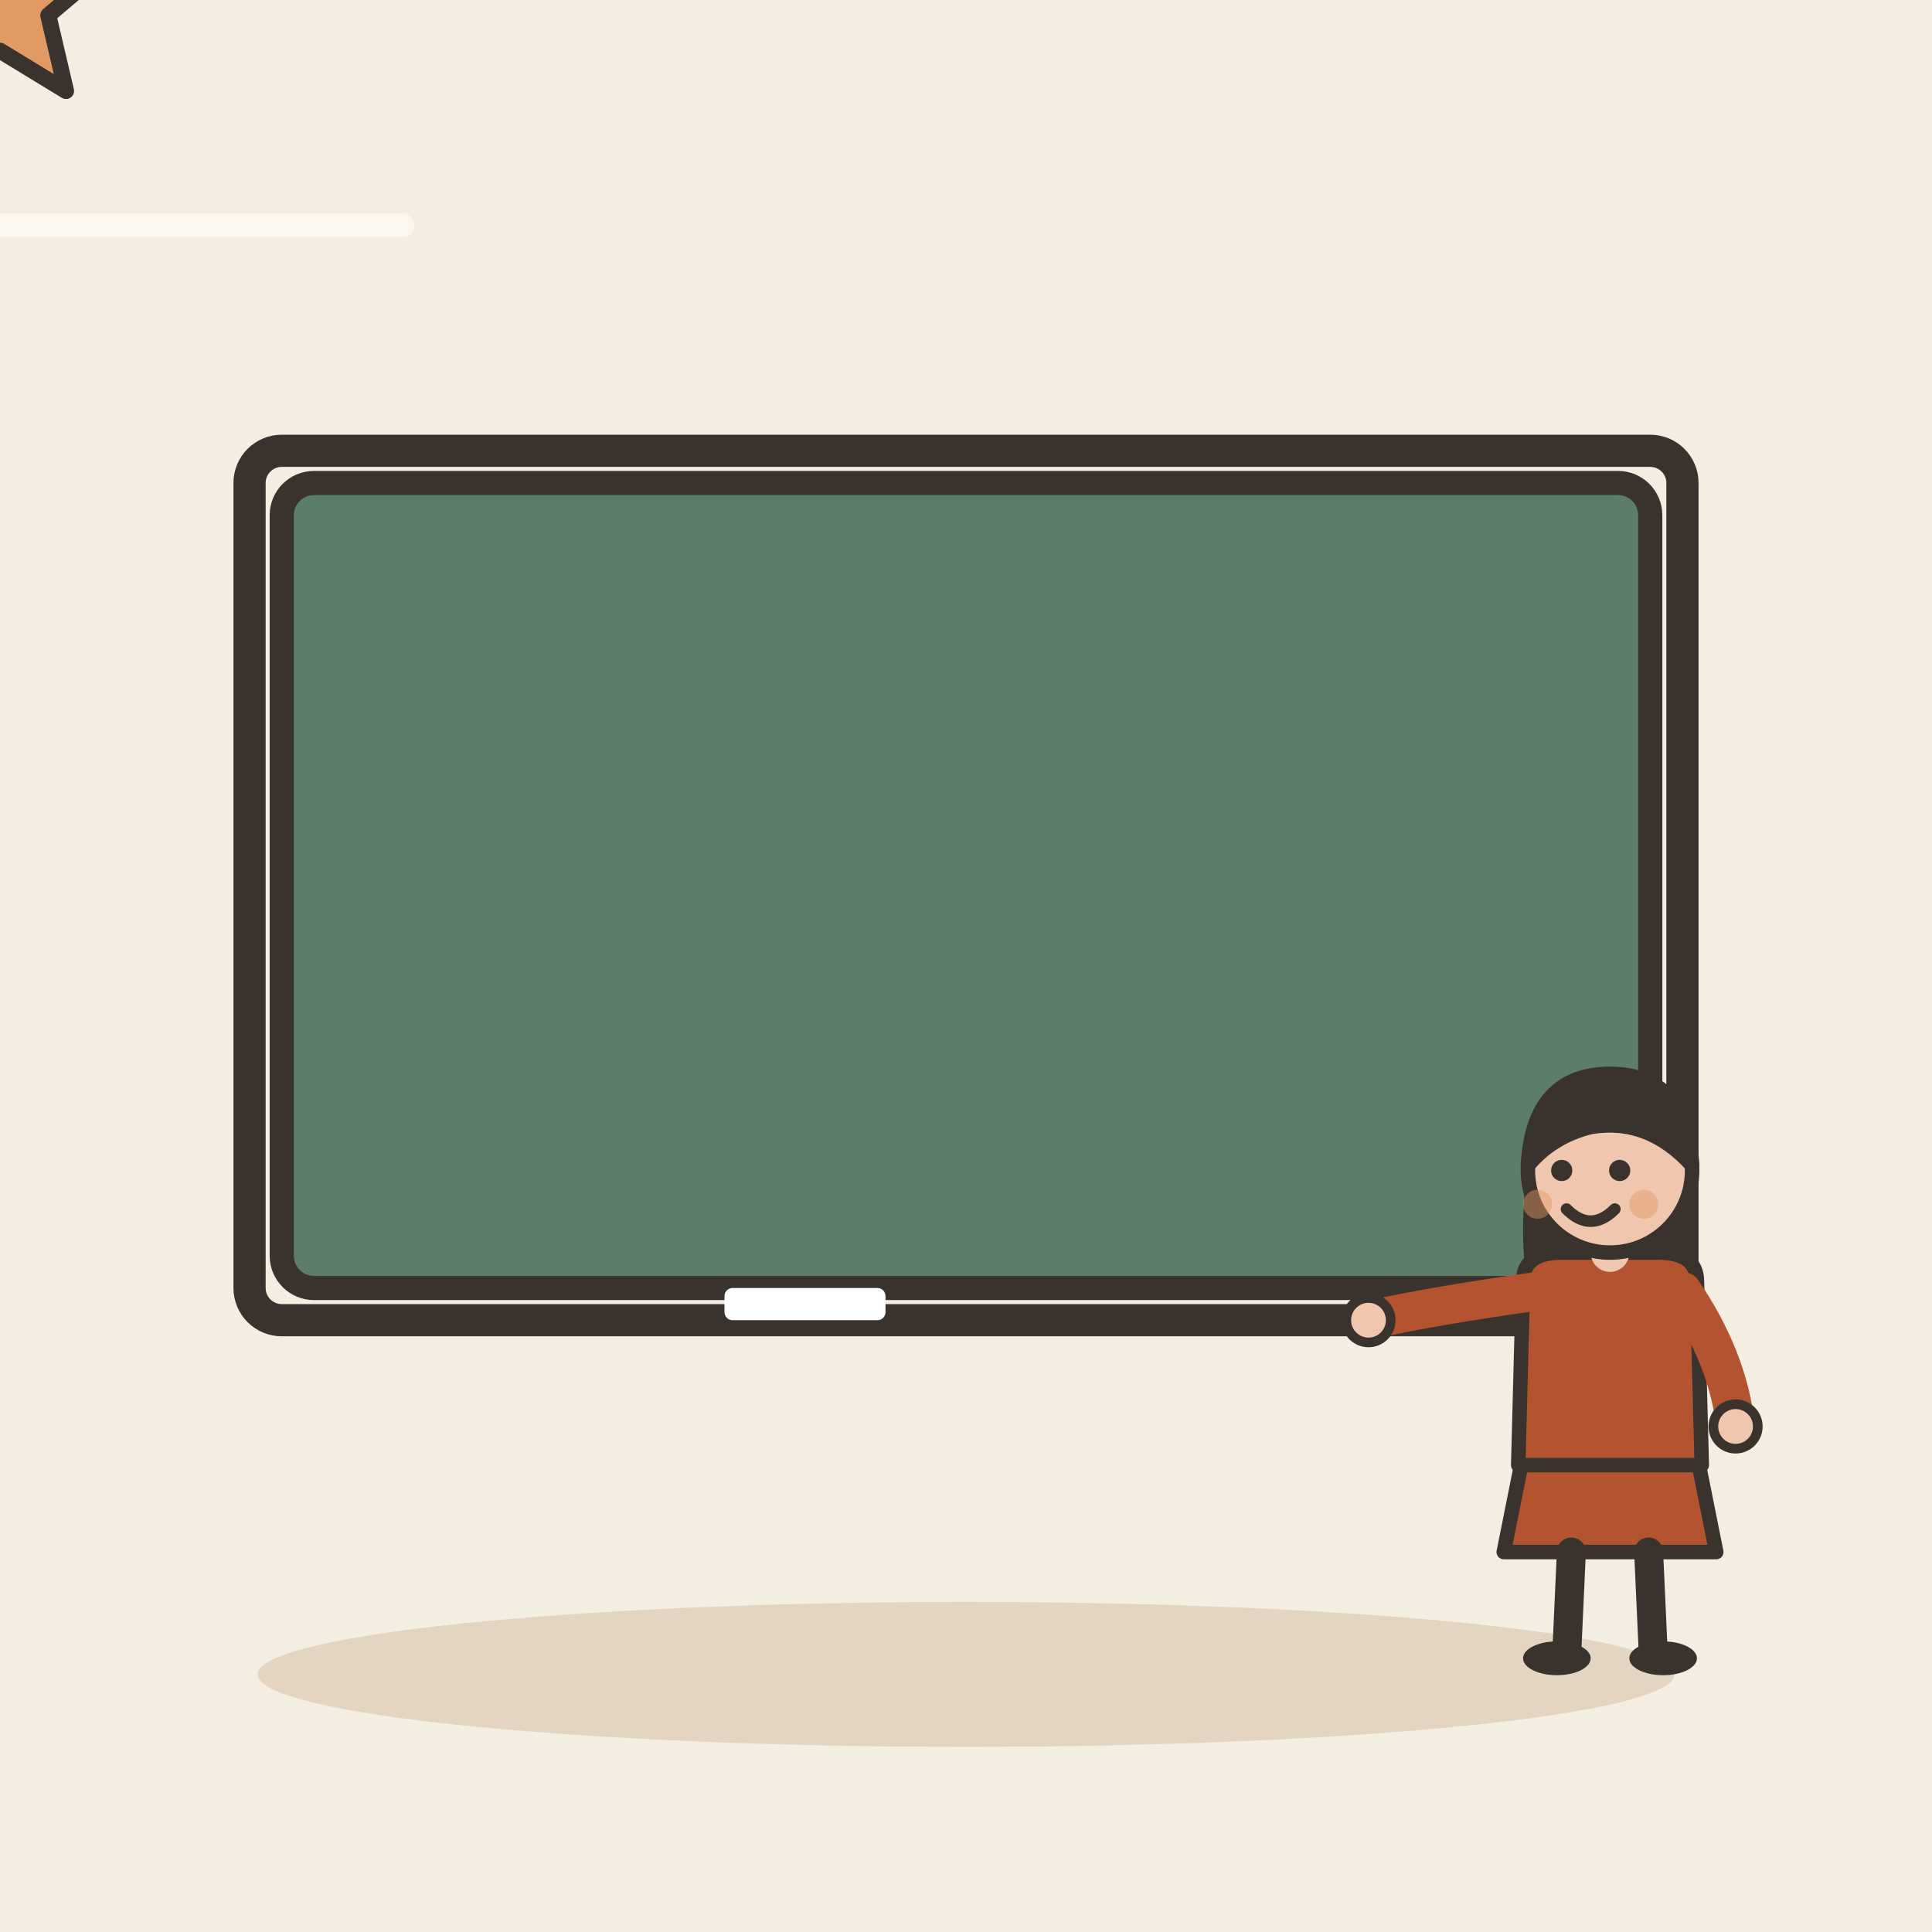
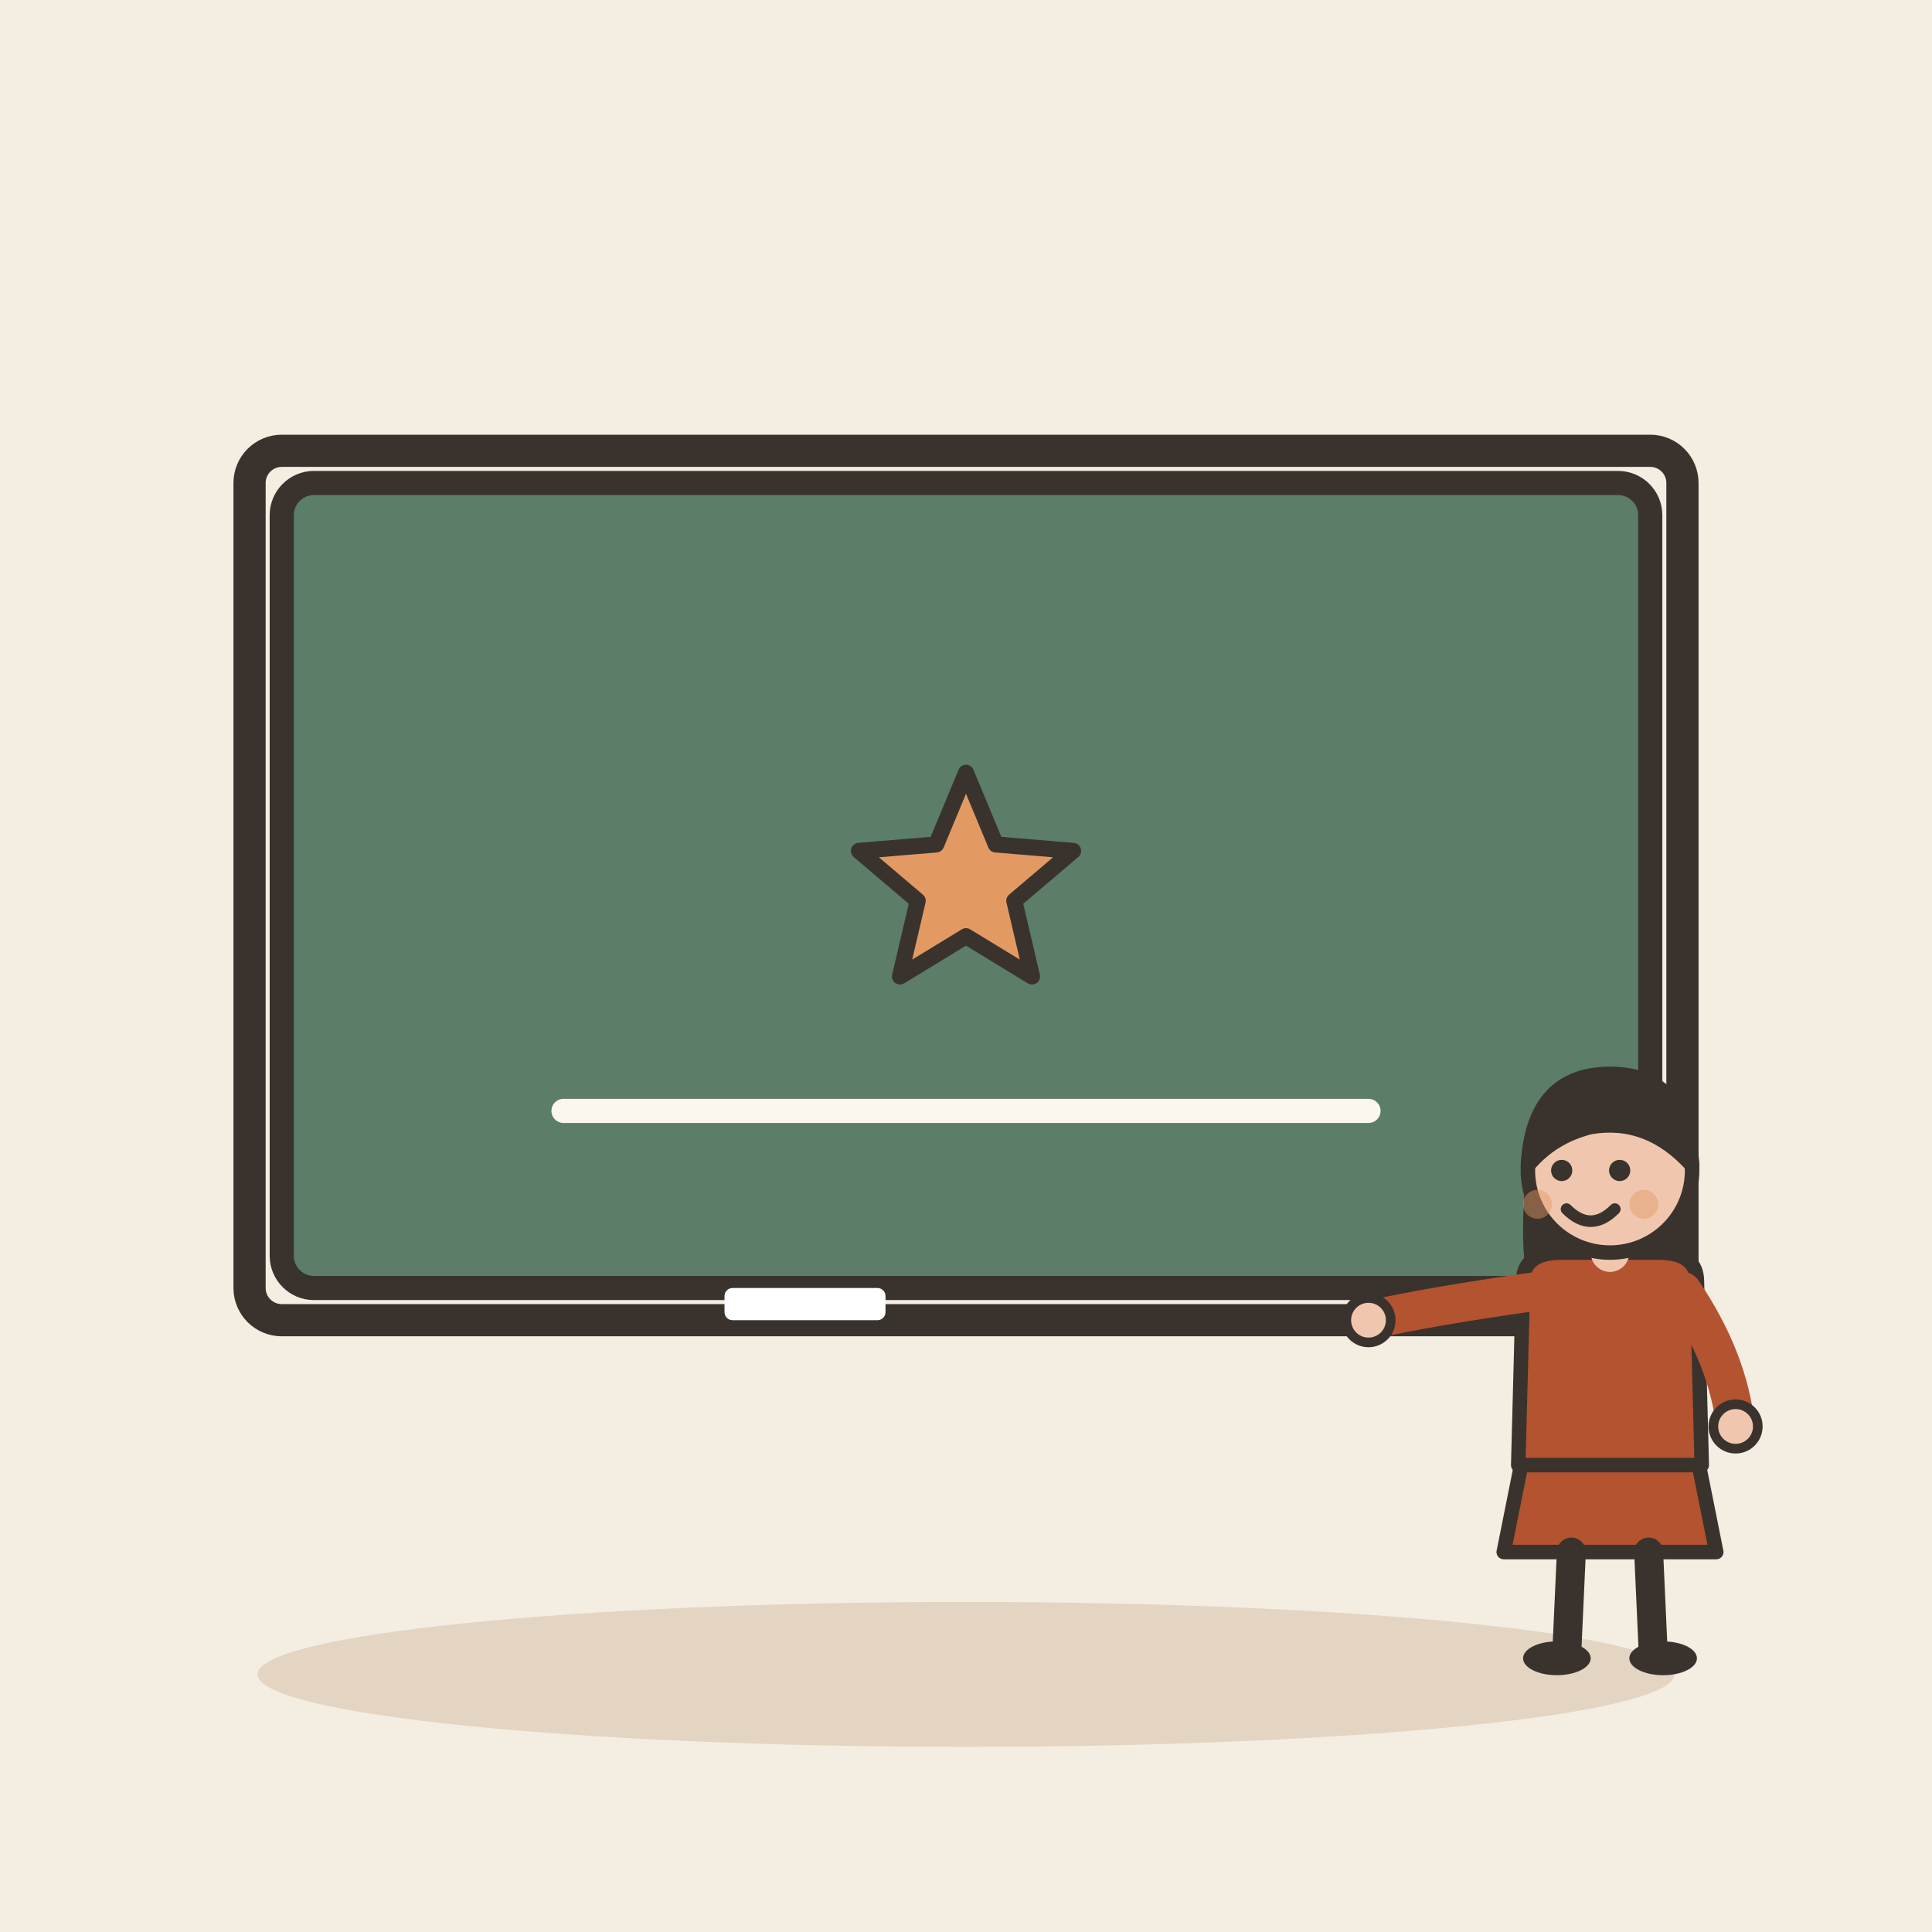
<svg xmlns="http://www.w3.org/2000/svg" viewBox="0 0 240 240" data-style="editorial">
  <rect width="240" height="240" fill="#F4EDE2" />
  <ellipse cx="120" cy="208" rx="88" ry="9" fill="#E3D5C1" />
  <rect x="35" y="60" width="170" height="100" rx="4" fill="#5C7D68" stroke="#3A332D" stroke-width="3" stroke-linecap="round" stroke-linejoin="round" />
  <rect x="31" y="56" width="178" height="108" rx="4" fill="none" stroke="#3A332D" stroke-linecap="round" stroke-linejoin="round" stroke-width="4" />
-   <g transform="translate(0 0)">
-     <path d="M0.0 -14.0L3.7 -5.1L13.3 -4.3L6.0 1.9L8.2 11.3L0.0 6.3L-8.2 11.3L-6.0 1.9L-13.3 -4.3L-3.7 -5.1Z" fill="#E39A62" stroke="#3A332D" stroke-width="2" stroke-linecap="round" stroke-linejoin="round" />
+   <g transform="translate(120 110)">
+     <g transform="translate(0 0)">
+       <path d="M0.0 -14.0L3.7 -5.1L13.3 -4.3L6.0 1.9L8.2 11.3L0.0 6.3L-8.2 11.3L-6.0 1.9L-13.3 -4.3L-3.7 -5.1Z" fill="#E39A62" stroke="#3A332D" stroke-width="2" stroke-linecap="round" stroke-linejoin="round" />
+     </g>
+     <path d="M-50 28L50 28" stroke="#FBF6EE" stroke-width="3" stroke-linecap="round" fill="none" />
  </g>
-   <path d="M-50 28L50 28" stroke="#FBF6EE" stroke-width="3" stroke-linecap="round" fill="none" />
  <rect x="90" y="160" width="20" height="4" rx="1" fill="#FFFFFF" />
  <g transform="translate(200 206) scale(0.6 0.6)">
    <path d="M-18 -42L-22 -22L22 -22L18 -42Z" fill="#B4532F" stroke="#3A332D" stroke-width="3" stroke-linecap="round" stroke-linejoin="round" />
    <path d="M-8 -22L-9 0" stroke="#3A332D" stroke-width="6" stroke-linecap="round" fill="none" />
    <path d="M8 -22L9 0" stroke="#3A332D" stroke-width="6" stroke-linecap="round" fill="none" />
    <ellipse cx="-11" cy="0" rx="7" ry="3.5" fill="#3A332D" />
    <ellipse cx="11" cy="0" rx="7" ry="3.5" fill="#3A332D" />
    <path d="M-17 -104Q-20 -78 -14 -70L-6 -78L6 -78L14 -70Q20 -78 17 -104Z" fill="#3A332D" />
    <path d="M-18 -78Q-18 -84 -10 -84L10 -84Q18 -84 18 -78L19 -40L-19 -40Z" fill="#B4532F" stroke="#3A332D" stroke-width="3" stroke-linecap="round" stroke-linejoin="round" />
    <path d="M-15 -76Q-36.5 -73 -50 -70" fill="none" stroke="#B4532F" stroke-width="8" stroke-linecap="round" stroke-linejoin="round" />
    <circle cx="-50" cy="-70" r="4.6" fill="#F0C7AE" stroke="#3A332D" stroke-linecap="round" stroke-linejoin="round" stroke-width="2" />
    <path d="M15 -76Q24.5 -62 26 -48" fill="none" stroke="#B4532F" stroke-width="8" stroke-linecap="round" stroke-linejoin="round" />
    <circle cx="26" cy="-48" r="4.6" fill="#F0C7AE" stroke="#3A332D" stroke-linecap="round" stroke-linejoin="round" stroke-width="2" />
    <path d="M0 -84L0 -88" stroke="#F0C7AE" stroke-width="8" stroke-linecap="round" fill="none" />
    <circle cx="0" cy="-101" r="17" fill="#F0C7AE" stroke="#3A332D" stroke-width="3" stroke-linecap="round" stroke-linejoin="round" />
    <path d="M-17 -102Q-16 -121 0 -121Q16 -121 17 -102Q8 -112 -4 -110Q-12 -108 -17 -102Z" fill="#3A332D" stroke="#3A332D" stroke-width="3" stroke-linecap="round" stroke-linejoin="round" />
    <circle cx="-10" cy="-101" r="2.2" fill="#3A332D" />
    <circle cx="2" cy="-101" r="2.2" fill="#3A332D" />
    <path d="M-9 -93Q-4 -88 1 -93" fill="none" stroke="#3A332D" stroke-width="2.4" stroke-linecap="round" stroke-linejoin="round" />
    <circle cx="-15" cy="-94" r="3" fill="#E39A62" opacity="0.45" />
    <circle cx="7" cy="-94" r="3" fill="#E39A62" opacity="0.45" />
  </g>
</svg>
